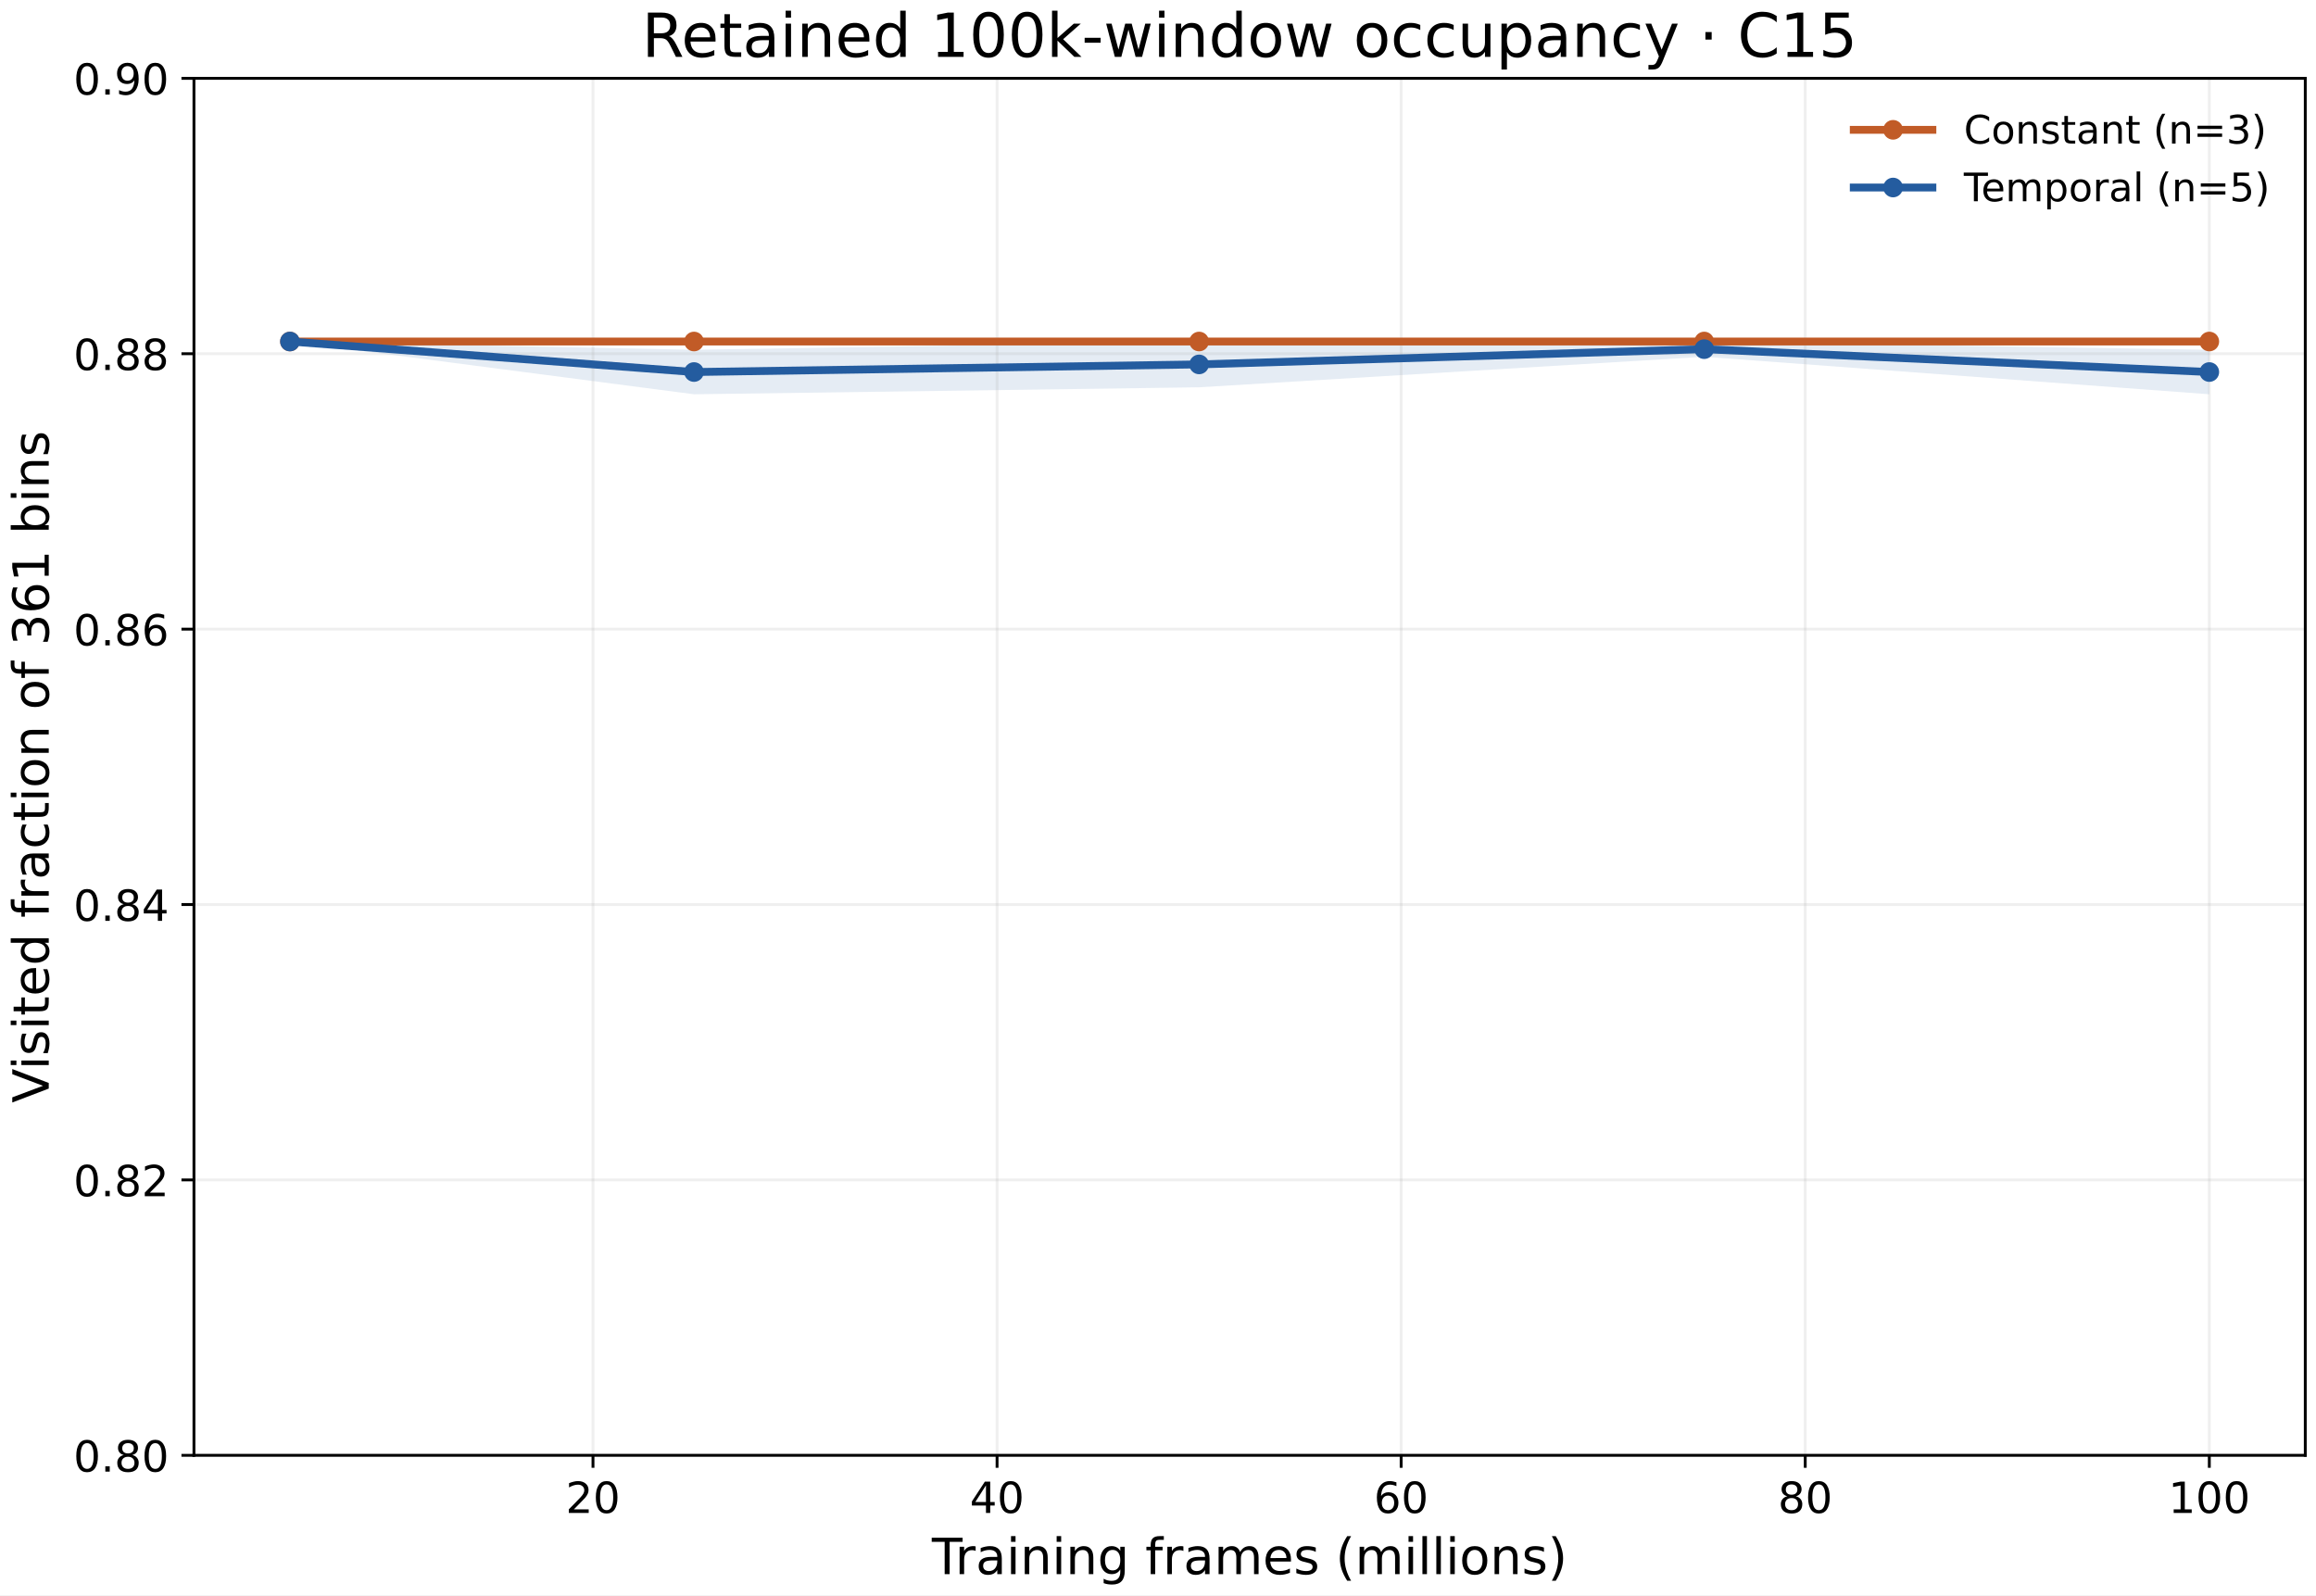
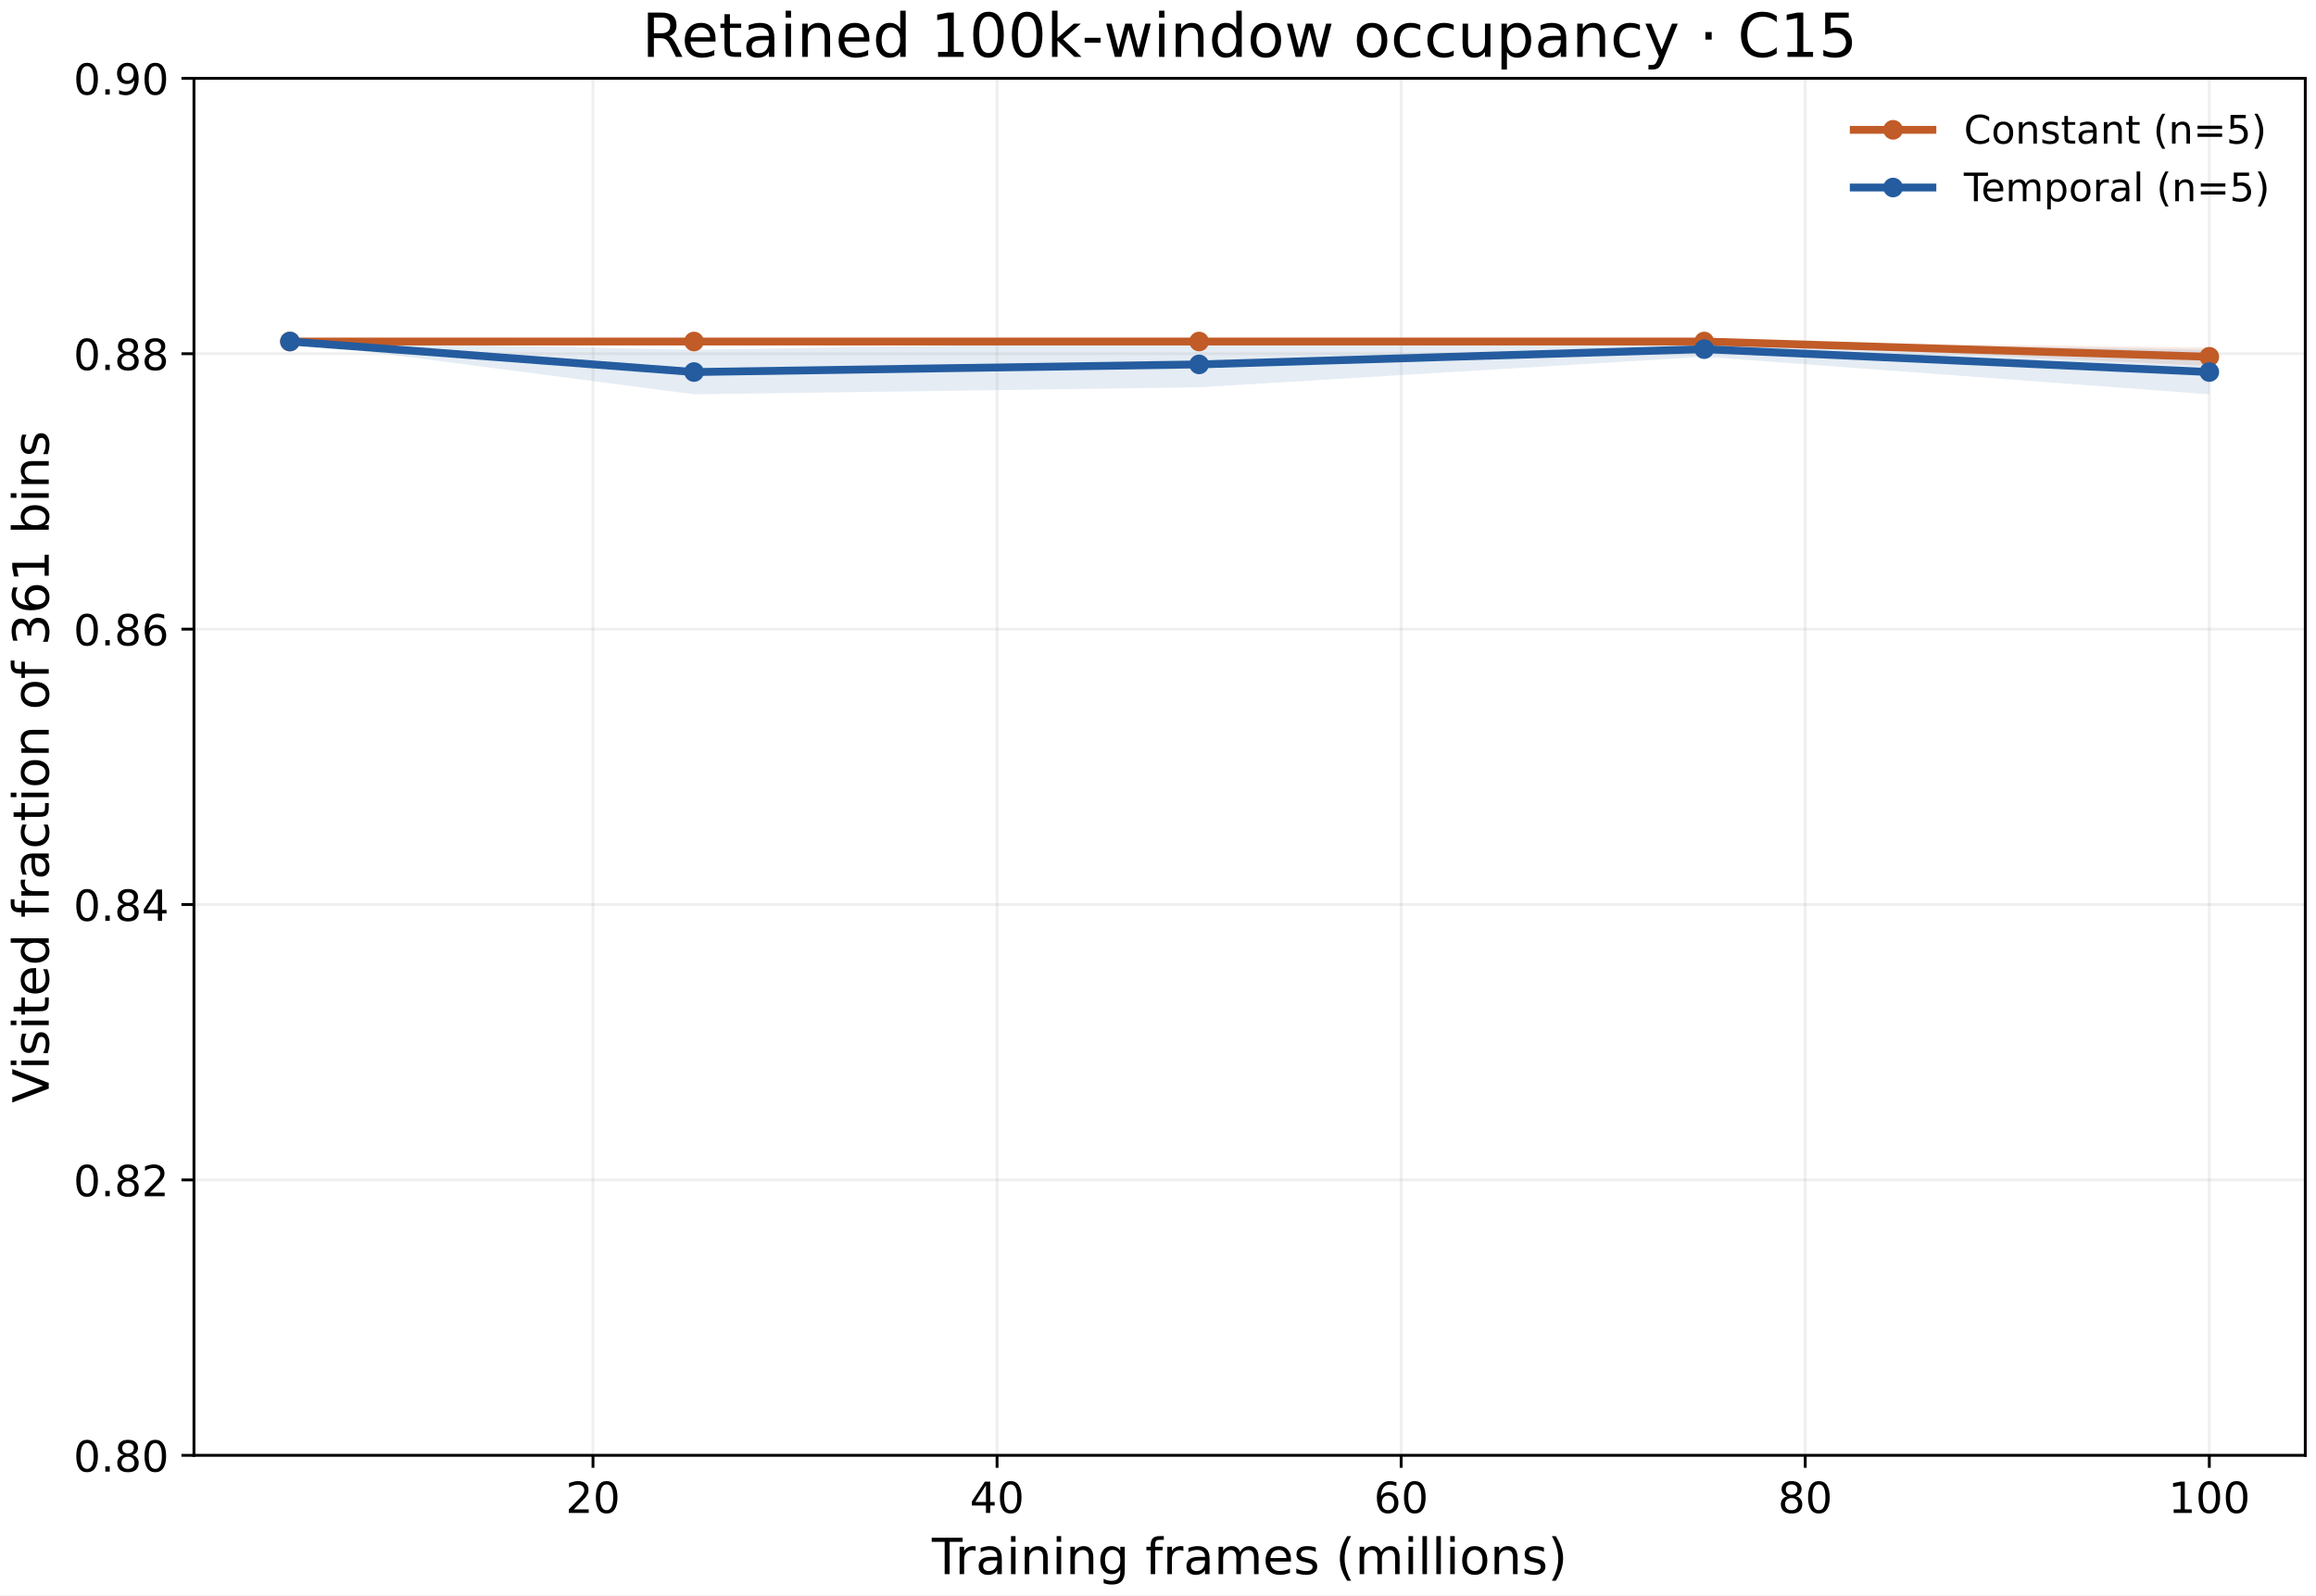
<svg xmlns="http://www.w3.org/2000/svg" xmlns:xlink="http://www.w3.org/1999/xlink" width="648pt" height="446.4pt" viewBox="0 0 648 446.4" version="1.1">
  <defs>
    <style type="text/css">*{stroke-linejoin: round; stroke-linecap: butt}</style>
  </defs>
  <g id="figure_1">
    <g id="patch_1">
      <path d="M 0 446.4 L 648 446.4 L 648 0 L 0 0 z " style="fill: #ffffff" />
    </g>
    <g id="axes_1">
      <g id="patch_2">
        <path d="M 54.268 407.237 L 645 407.237 L 645 21.918 L 54.268 21.918 z " style="fill: #ffffff" />
      </g>
-       <g id="PolyCollection_1">
-         <defs>
-           <path id="m8063d41928" d="M 81.12 -350.834 L 81.12 -350.834 L 194.178 -350.834 L 335.502 -350.834 L 476.825 -350.834 L 618.148 -350.834 L 618.148 -350.834 L 618.148 -350.834 L 476.825 -350.834 L 335.502 -350.834 L 194.178 -350.834 L 81.12 -350.834 z " />
-         </defs>
-         <g clip-path="url(#p60c478f68a)">
-           <use xlink:href="#m8063d41928" x="0" y="446.4" style="fill: #c15b27; fill-opacity: 0.12" />
-         </g>
-       </g>
-       <g id="PolyCollection_2">
+       <g id="FillBetweenPolyCollection_1">
+         <defs>
+           <path id="mce44bf6593" d="M 81.12 -350.834 L 81.12 -350.834 L 194.178 -350.834 L 335.502 -350.834 L 476.825 -350.834 L 618.148 -343.95 L 618.148 -349.179 L 618.148 -349.179 L 476.825 -350.834 L 335.502 -350.834 L 194.178 -350.834 L 81.12 -350.834 z " />
+         </defs>
+         <g clip-path="url(#p60c478f68a)">
+           <use xlink:href="#mce44bf6593" x="0" y="446.4" style="fill: #c15b27; fill-opacity: 0.12" />
+         </g>
+       </g>
+       <g id="FillBetweenPolyCollection_2">
        <defs>
          <path id="mcaf5fe2ad8" d="M 81.12 -350.834 L 81.12 -350.834 L 194.178 -336.071 L 335.502 -338.026 L 476.825 -346.565 L 618.148 -336.071 L 618.148 -348.519 L 618.148 -348.519 L 476.825 -350.834 L 335.502 -350.834 L 194.178 -348.519 L 81.12 -350.834 z " />
        </defs>
        <g clip-path="url(#p60c478f68a)">
          <use xlink:href="#mcaf5fe2ad8" x="0" y="446.4" style="fill: #245c9f; fill-opacity: 0.12" />
        </g>
      </g>
      <g id="matplotlib.axis_1">
        <g id="xtick_1">
          <g id="line2d_1">
            <path d="M 165.914 407.237 L 165.914 21.918 " clip-path="url(#p60c478f68a)" style="fill: none; stroke: #b0b0b0; stroke-opacity: 0.2; stroke-width: 0.8; stroke-linecap: square" />
          </g>
          <g id="line2d_2">
            <defs>
              <path id="m80c05153f4" d="M 0 0 L 0 3.5 " style="stroke: #000000; stroke-width: 0.8" />
            </defs>
            <g>
              <use xlink:href="#m80c05153f4" x="165.914" y="407.237" style="stroke: #000000; stroke-width: 0.8" />
            </g>
          </g>
          <g id="text_1">
-             <text style="font: 12px 'DejaVu Sans'; text-anchor: middle" x="165.914" y="423.355" transform="rotate(-0 165.9138 423.3548)">20</text>
+             <text style="font-size: 12px; font-family: 'DejaVu Sans'; text-anchor: middle" x="165.914" y="423.355" transform="rotate(-0 165.9138 423.3548)">20</text>
          </g>
        </g>
        <g id="xtick_2">
          <g id="line2d_3">
            <path d="M 278.972 407.237 L 278.972 21.918 " clip-path="url(#p60c478f68a)" style="fill: none; stroke: #b0b0b0; stroke-opacity: 0.2; stroke-width: 0.8; stroke-linecap: square" />
          </g>
          <g id="line2d_4">
            <g>
              <use xlink:href="#m80c05153f4" x="278.972" y="407.237" style="stroke: #000000; stroke-width: 0.8" />
            </g>
          </g>
          <g id="text_2">
-             <text style="font: 12px 'DejaVu Sans'; text-anchor: middle" x="278.972" y="423.355" transform="rotate(-0 278.9724 423.3548)">40</text>
+             <text style="font-size: 12px; font-family: 'DejaVu Sans'; text-anchor: middle" x="278.972" y="423.355" transform="rotate(-0 278.9724 423.3548)">40</text>
          </g>
        </g>
        <g id="xtick_3">
          <g id="line2d_5">
            <path d="M 392.031 407.237 L 392.031 21.918 " clip-path="url(#p60c478f68a)" style="fill: none; stroke: #b0b0b0; stroke-opacity: 0.2; stroke-width: 0.8; stroke-linecap: square" />
          </g>
          <g id="line2d_6">
            <g>
              <use xlink:href="#m80c05153f4" x="392.031" y="407.237" style="stroke: #000000; stroke-width: 0.8" />
            </g>
          </g>
          <g id="text_3">
-             <text style="font: 12px 'DejaVu Sans'; text-anchor: middle" x="392.031" y="423.355" transform="rotate(-0 392.0311 423.3548)">60</text>
+             <text style="font-size: 12px; font-family: 'DejaVu Sans'; text-anchor: middle" x="392.031" y="423.355" transform="rotate(-0 392.0311 423.3548)">60</text>
          </g>
        </g>
        <g id="xtick_4">
          <g id="line2d_7">
            <path d="M 505.09 407.237 L 505.09 21.918 " clip-path="url(#p60c478f68a)" style="fill: none; stroke: #b0b0b0; stroke-opacity: 0.2; stroke-width: 0.8; stroke-linecap: square" />
          </g>
          <g id="line2d_8">
            <g>
              <use xlink:href="#m80c05153f4" x="505.09" y="407.237" style="stroke: #000000; stroke-width: 0.8" />
            </g>
          </g>
          <g id="text_4">
-             <text style="font: 12px 'DejaVu Sans'; text-anchor: middle" x="505.09" y="423.355" transform="rotate(-0 505.0897 423.3548)">80</text>
+             <text style="font-size: 12px; font-family: 'DejaVu Sans'; text-anchor: middle" x="505.09" y="423.355" transform="rotate(-0 505.0897 423.3548)">80</text>
          </g>
        </g>
        <g id="xtick_5">
          <g id="line2d_9">
            <path d="M 618.148 407.237 L 618.148 21.918 " clip-path="url(#p60c478f68a)" style="fill: none; stroke: #b0b0b0; stroke-opacity: 0.2; stroke-width: 0.8; stroke-linecap: square" />
          </g>
          <g id="line2d_10">
            <g>
              <use xlink:href="#m80c05153f4" x="618.148" y="407.237" style="stroke: #000000; stroke-width: 0.8" />
            </g>
          </g>
          <g id="text_5">
-             <text style="font: 12px 'DejaVu Sans'; text-anchor: middle" x="618.148" y="423.355" transform="rotate(-0 618.1483 423.3548)">100</text>
+             <text style="font-size: 12px; font-family: 'DejaVu Sans'; text-anchor: middle" x="618.148" y="423.355" transform="rotate(-0 618.1483 423.3548)">100</text>
          </g>
        </g>
        <g id="text_6">
-           <text style="font: 14px 'DejaVu Sans'; text-anchor: middle" x="349.634" y="440.488" transform="rotate(-0 349.6341 440.4882)">Training frames (millions)</text>
+           <text style="font-size: 14px; font-family: 'DejaVu Sans'; text-anchor: middle" x="349.634" y="440.488" transform="rotate(-0 349.6341 440.4882)">Training frames (millions)</text>
        </g>
      </g>
      <g id="matplotlib.axis_2">
        <g id="ytick_1">
          <g id="line2d_11">
            <path d="M 54.268 407.237 L 645 407.237 " clip-path="url(#p60c478f68a)" style="fill: none; stroke: #b0b0b0; stroke-opacity: 0.2; stroke-width: 0.8; stroke-linecap: square" />
          </g>
          <g id="line2d_12">
            <defs>
              <path id="mdc1687c3f1" d="M 0 0 L -3.5 0 " style="stroke: #000000; stroke-width: 0.8" />
            </defs>
            <g>
              <use xlink:href="#mdc1687c3f1" x="54.268" y="407.237" style="stroke: #000000; stroke-width: 0.8" />
            </g>
          </g>
          <g id="text_7">
-             <text style="font: 12px 'DejaVu Sans'; text-anchor: end" x="47.268" y="411.796" transform="rotate(-0 47.26837 411.7957)">0.80</text>
+             <text style="font-size: 12px; font-family: 'DejaVu Sans'; text-anchor: end" x="47.268" y="411.796" transform="rotate(-0 47.26837 411.7957)">0.80</text>
          </g>
        </g>
        <g id="ytick_2">
          <g id="line2d_13">
            <path d="M 54.268 330.173 L 645 330.173 " clip-path="url(#p60c478f68a)" style="fill: none; stroke: #b0b0b0; stroke-opacity: 0.2; stroke-width: 0.8; stroke-linecap: square" />
          </g>
          <g id="line2d_14">
            <g>
              <use xlink:href="#mdc1687c3f1" x="54.268" y="330.173" style="stroke: #000000; stroke-width: 0.8" />
            </g>
          </g>
          <g id="text_8">
-             <text style="font: 12px 'DejaVu Sans'; text-anchor: end" x="47.268" y="334.732" transform="rotate(-0 47.26837 334.7319)">0.82</text>
+             <text style="font-size: 12px; font-family: 'DejaVu Sans'; text-anchor: end" x="47.268" y="334.732" transform="rotate(-0 47.26837 334.7319)">0.82</text>
          </g>
        </g>
        <g id="ytick_3">
          <g id="line2d_15">
            <path d="M 54.268 253.109 L 645 253.109 " clip-path="url(#p60c478f68a)" style="fill: none; stroke: #b0b0b0; stroke-opacity: 0.2; stroke-width: 0.8; stroke-linecap: square" />
          </g>
          <g id="line2d_16">
            <g>
              <use xlink:href="#mdc1687c3f1" x="54.268" y="253.109" style="stroke: #000000; stroke-width: 0.8" />
            </g>
          </g>
          <g id="text_9">
-             <text style="font: 12px 'DejaVu Sans'; text-anchor: end" x="47.268" y="257.668" transform="rotate(-0 47.26837 257.6681)">0.84</text>
+             <text style="font-size: 12px; font-family: 'DejaVu Sans'; text-anchor: end" x="47.268" y="257.668" transform="rotate(-0 47.26837 257.6681)">0.84</text>
          </g>
        </g>
        <g id="ytick_4">
          <g id="line2d_17">
            <path d="M 54.268 176.045 L 645 176.045 " clip-path="url(#p60c478f68a)" style="fill: none; stroke: #b0b0b0; stroke-opacity: 0.2; stroke-width: 0.8; stroke-linecap: square" />
          </g>
          <g id="line2d_18">
            <g>
              <use xlink:href="#mdc1687c3f1" x="54.268" y="176.045" style="stroke: #000000; stroke-width: 0.8" />
            </g>
          </g>
          <g id="text_10">
-             <text style="font: 12px 'DejaVu Sans'; text-anchor: end" x="47.268" y="180.604" transform="rotate(-0 47.26837 180.6043)">0.86</text>
+             <text style="font-size: 12px; font-family: 'DejaVu Sans'; text-anchor: end" x="47.268" y="180.604" transform="rotate(-0 47.26837 180.6043)">0.86</text>
          </g>
        </g>
        <g id="ytick_5">
          <g id="line2d_19">
            <path d="M 54.268 98.981 L 645 98.981 " clip-path="url(#p60c478f68a)" style="fill: none; stroke: #b0b0b0; stroke-opacity: 0.2; stroke-width: 0.8; stroke-linecap: square" />
          </g>
          <g id="line2d_20">
            <g>
              <use xlink:href="#mdc1687c3f1" x="54.268" y="98.981" style="stroke: #000000; stroke-width: 0.8" />
            </g>
          </g>
          <g id="text_11">
-             <text style="font: 12px 'DejaVu Sans'; text-anchor: end" x="47.268" y="103.54" transform="rotate(-0 47.26837 103.5405)">0.88</text>
+             <text style="font-size: 12px; font-family: 'DejaVu Sans'; text-anchor: end" x="47.268" y="103.54" transform="rotate(-0 47.26837 103.5405)">0.88</text>
          </g>
        </g>
        <g id="ytick_6">
          <g id="line2d_21">
            <path d="M 54.268 21.918 L 645 21.918 " clip-path="url(#p60c478f68a)" style="fill: none; stroke: #b0b0b0; stroke-opacity: 0.2; stroke-width: 0.8; stroke-linecap: square" />
          </g>
          <g id="line2d_22">
            <g>
              <use xlink:href="#mdc1687c3f1" x="54.268" y="21.918" style="stroke: #000000; stroke-width: 0.8" />
            </g>
          </g>
          <g id="text_12">
-             <text style="font: 12px 'DejaVu Sans'; text-anchor: end" x="47.268" y="26.477" transform="rotate(-0 47.26837 26.47665)">0.90</text>
+             <text style="font-size: 12px; font-family: 'DejaVu Sans'; text-anchor: end" x="47.268" y="26.477" transform="rotate(-0 47.26837 26.47665)">0.90</text>
          </g>
        </g>
        <g id="text_13">
-           <text style="font: 14px 'DejaVu Sans'; text-anchor: middle" x="13.638" y="214.577" transform="rotate(-90 13.63805 214.5771)">Visited fraction of 361 bins</text>
+           <text style="font-size: 14px; font-family: 'DejaVu Sans'; text-anchor: middle" x="13.638" y="214.577" transform="rotate(-90 13.63805 214.5771)">Visited fraction of 361 bins</text>
        </g>
      </g>
      <g id="line2d_23">
-         <path d="M 81.12 95.566 L 194.178 95.566 L 335.502 95.566 L 476.825 95.566 L 618.148 95.566 " clip-path="url(#p60c478f68a)" style="fill: none; stroke: #c15b27; stroke-width: 2.2; stroke-linecap: square" />
+         <path d="M 81.12 95.566 L 194.178 95.566 L 335.502 95.566 L 476.825 95.566 L 618.148 99.835 " clip-path="url(#p60c478f68a)" style="fill: none; stroke: #c15b27; stroke-width: 2.2; stroke-linecap: square" />
        <defs>
          <path id="m7a577e1d82" d="M 0 2.25 C 0.597 2.25 1.169 2.013 1.591 1.591 C 2.013 1.169 2.25 0.597 2.25 0 C 2.25 -0.597 2.013 -1.169 1.591 -1.591 C 1.169 -2.013 0.597 -2.25 0 -2.25 C -0.597 -2.25 -1.169 -2.013 -1.591 -1.591 C -2.013 -1.169 -2.25 -0.597 -2.25 0 C -2.25 0.597 -2.013 1.169 -1.591 1.591 C -1.169 2.013 -0.597 2.25 0 2.25 z " style="stroke: #c15b27" />
        </defs>
        <g clip-path="url(#p60c478f68a)">
          <use xlink:href="#m7a577e1d82" x="81.12" y="95.566" style="fill: #c15b27; stroke: #c15b27" />
          <use xlink:href="#m7a577e1d82" x="194.178" y="95.566" style="fill: #c15b27; stroke: #c15b27" />
          <use xlink:href="#m7a577e1d82" x="335.502" y="95.566" style="fill: #c15b27; stroke: #c15b27" />
          <use xlink:href="#m7a577e1d82" x="476.825" y="95.566" style="fill: #c15b27; stroke: #c15b27" />
-           <use xlink:href="#m7a577e1d82" x="618.148" y="95.566" style="fill: #c15b27; stroke: #c15b27" />
+           <use xlink:href="#m7a577e1d82" x="618.148" y="99.835" style="fill: #c15b27; stroke: #c15b27" />
        </g>
      </g>
      <g id="line2d_24">
        <path d="M 81.12 95.566 L 194.178 104.105 L 335.502 101.97 L 476.825 97.701 L 618.148 104.105 " clip-path="url(#p60c478f68a)" style="fill: none; stroke: #245c9f; stroke-width: 2.2; stroke-linecap: square" />
        <defs>
          <path id="m927a279fb0" d="M 0 2.25 C 0.597 2.25 1.169 2.013 1.591 1.591 C 2.013 1.169 2.25 0.597 2.25 0 C 2.25 -0.597 2.013 -1.169 1.591 -1.591 C 1.169 -2.013 0.597 -2.25 0 -2.25 C -0.597 -2.25 -1.169 -2.013 -1.591 -1.591 C -2.013 -1.169 -2.25 -0.597 -2.25 0 C -2.25 0.597 -2.013 1.169 -1.591 1.591 C -1.169 2.013 -0.597 2.25 0 2.25 z " style="stroke: #245c9f" />
        </defs>
        <g clip-path="url(#p60c478f68a)">
          <use xlink:href="#m927a279fb0" x="81.12" y="95.566" style="fill: #245c9f; stroke: #245c9f" />
          <use xlink:href="#m927a279fb0" x="194.178" y="104.105" style="fill: #245c9f; stroke: #245c9f" />
          <use xlink:href="#m927a279fb0" x="335.502" y="101.97" style="fill: #245c9f; stroke: #245c9f" />
          <use xlink:href="#m927a279fb0" x="476.825" y="97.701" style="fill: #245c9f; stroke: #245c9f" />
          <use xlink:href="#m927a279fb0" x="618.148" y="104.105" style="fill: #245c9f; stroke: #245c9f" />
        </g>
      </g>
      <g id="patch_3">
        <path d="M 54.268 407.237 L 54.268 21.918 " style="fill: none; stroke: #000000; stroke-width: 0.8; stroke-linejoin: miter; stroke-linecap: square" />
      </g>
      <g id="patch_4">
        <path d="M 645 407.237 L 645 21.918 " style="fill: none; stroke: #000000; stroke-width: 0.8; stroke-linejoin: miter; stroke-linecap: square" />
      </g>
      <g id="patch_5">
        <path d="M 54.268 407.237 L 645 407.237 " style="fill: none; stroke: #000000; stroke-width: 0.8; stroke-linejoin: miter; stroke-linecap: square" />
      </g>
      <g id="patch_6">
        <path d="M 54.268 21.918 L 645 21.918 " style="fill: none; stroke: #000000; stroke-width: 0.8; stroke-linejoin: miter; stroke-linecap: square" />
      </g>
      <g id="text_14">
-         <text style="font: 17px 'DejaVu Sans'; text-anchor: middle" x="349.634" y="15.918" transform="rotate(-0 349.6341 15.91758)">Retained 100k-window occupancy · C15</text>
+         <text style="font-size: 17px; font-family: 'DejaVu Sans'; text-anchor: middle" x="349.634" y="15.918" transform="rotate(-0 349.6341 15.91758)">Retained 100k-window occupancy · C15</text>
      </g>
      <g id="legend_1">
        <g id="line2d_25">
          <path d="M 518.668 36.326 L 529.668 36.326 L 540.668 36.326 " style="fill: none; stroke: #c15b27; stroke-width: 2.2; stroke-linecap: square" />
          <g>
            <use xlink:href="#m7a577e1d82" x="529.668" y="36.326" style="fill: #c15b27; stroke: #c15b27" />
          </g>
        </g>
        <g id="text_15">
-           <text style="font: 11px 'DejaVu Sans'; text-anchor: start" x="549.468" y="40.176" transform="rotate(-0 549.4682 40.17587)">Constant (n=3)</text>
+           <text style="font-size: 11px; font-family: 'DejaVu Sans'; text-anchor: start" x="549.468" y="40.176" transform="rotate(-0 549.4682 40.17587)">Constant (n=5)</text>
        </g>
        <g id="line2d_26">
          <path d="M 518.668 52.472 L 529.668 52.472 L 540.668 52.472 " style="fill: none; stroke: #245c9f; stroke-width: 2.2; stroke-linecap: square" />
          <g>
            <use xlink:href="#m927a279fb0" x="529.668" y="52.472" style="fill: #245c9f; stroke: #245c9f" />
          </g>
        </g>
        <g id="text_16">
-           <text style="font: 11px 'DejaVu Sans'; text-anchor: start" x="549.468" y="56.322" transform="rotate(-0 549.4682 56.3218)">Temporal (n=5)</text>
+           <text style="font-size: 11px; font-family: 'DejaVu Sans'; text-anchor: start" x="549.468" y="56.322" transform="rotate(-0 549.4682 56.3218)">Temporal (n=5)</text>
        </g>
      </g>
    </g>
  </g>
  <defs>
    <clipPath id="p60c478f68a">
      <rect x="54.268" y="21.918" width="590.731" height="385.319" />
    </clipPath>
  </defs>
</svg>
